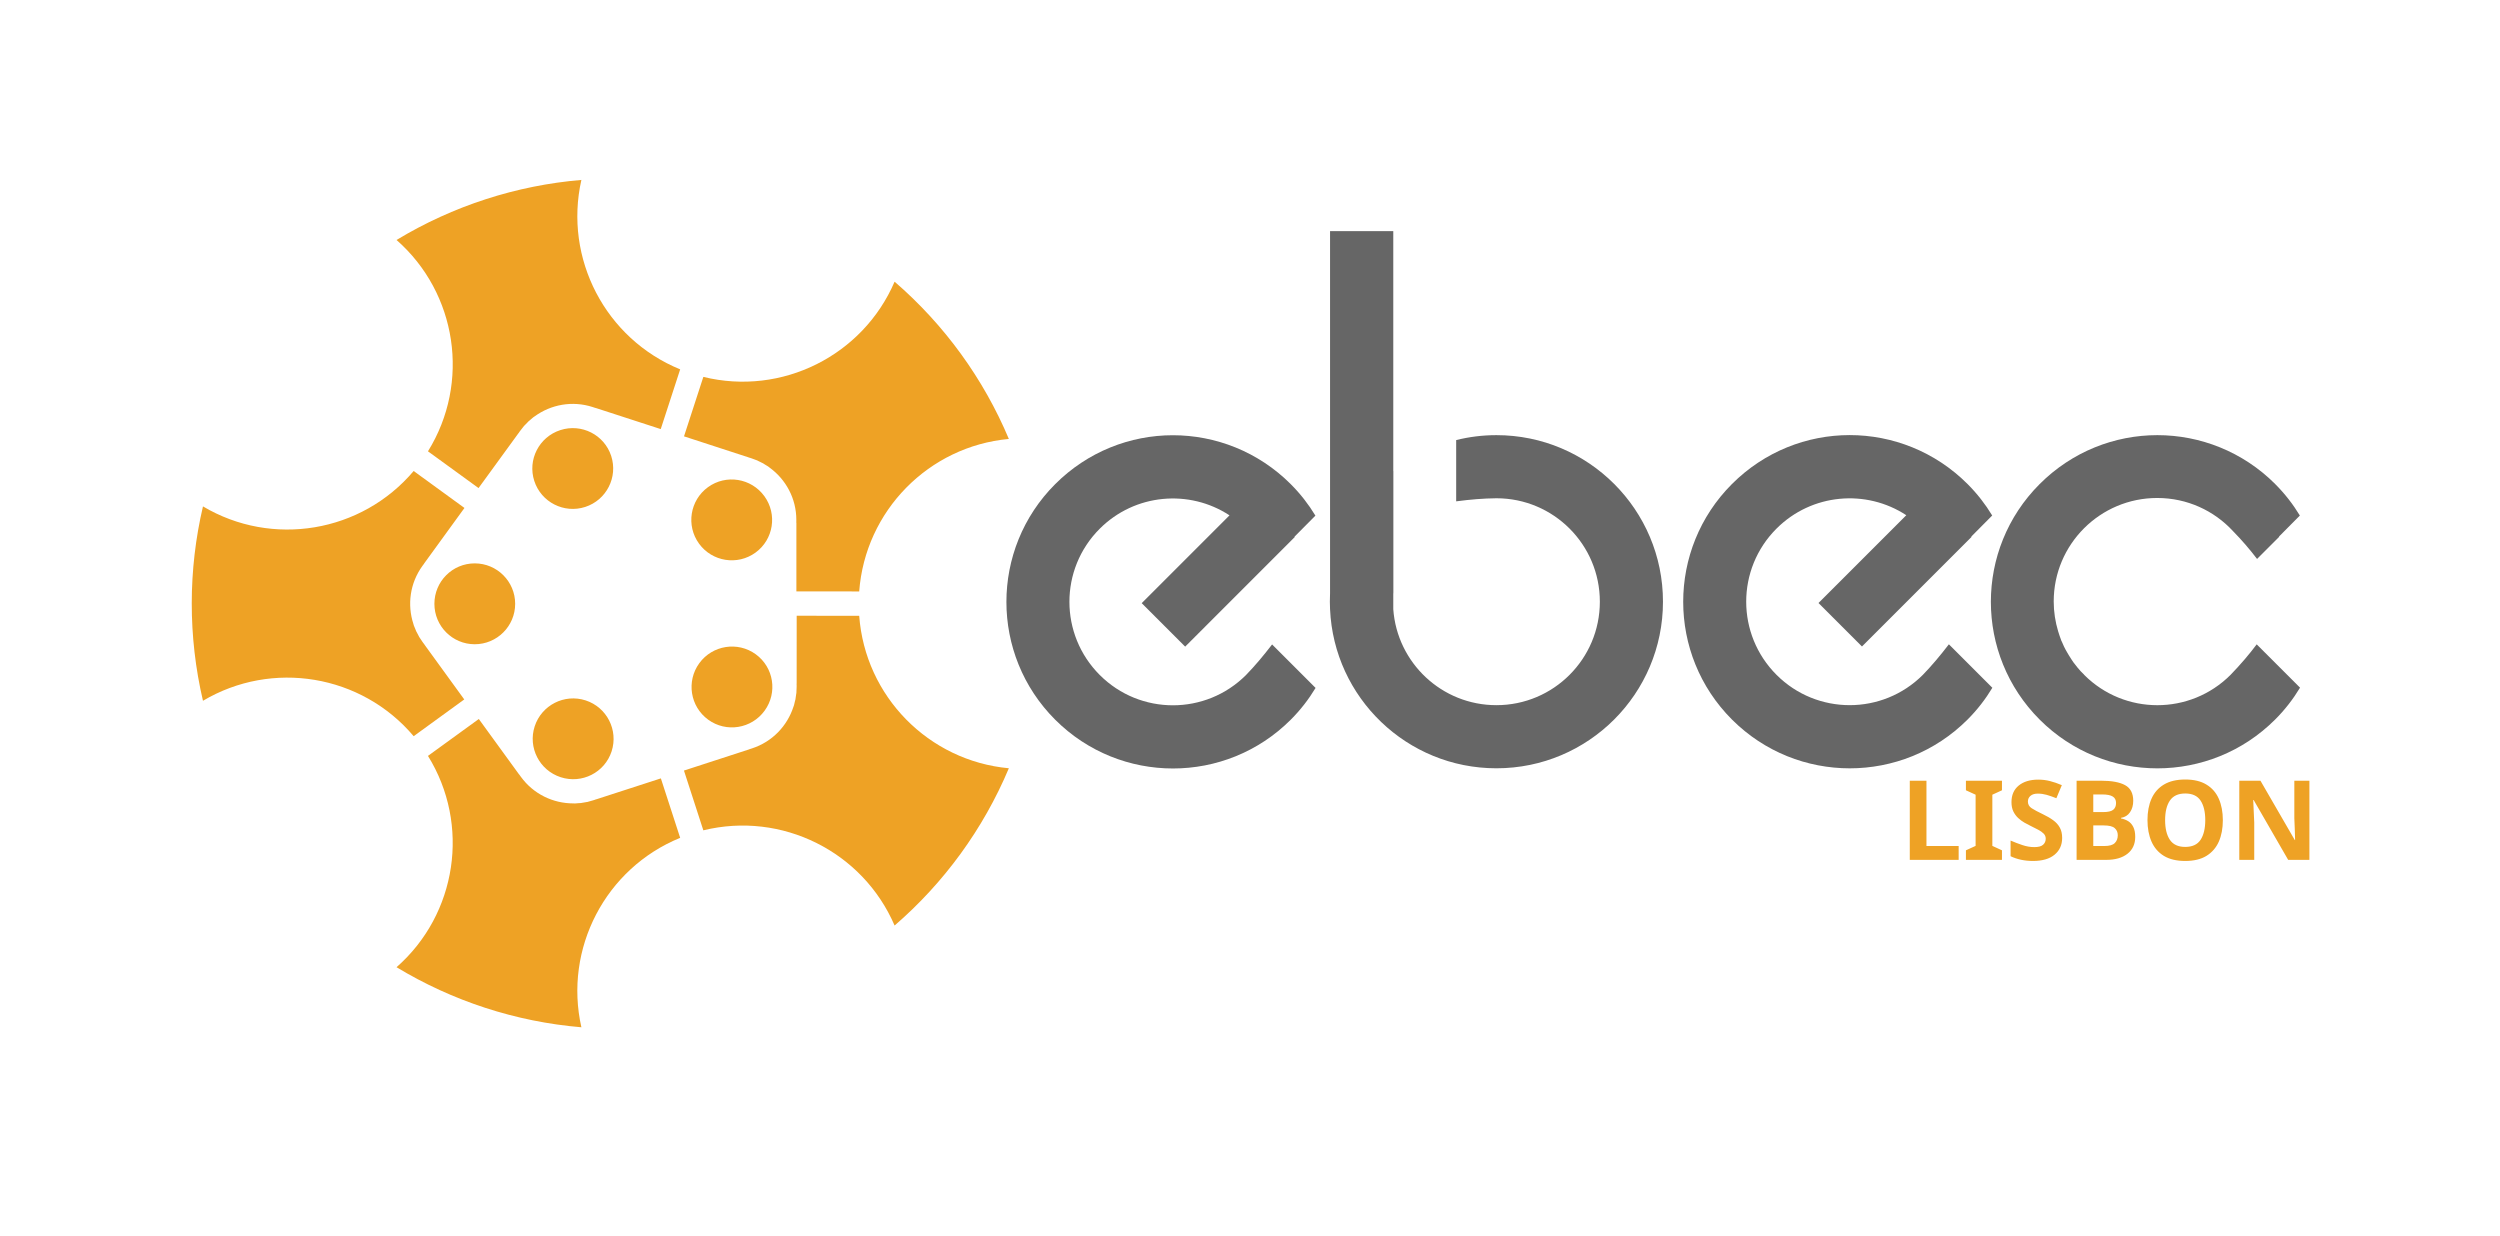
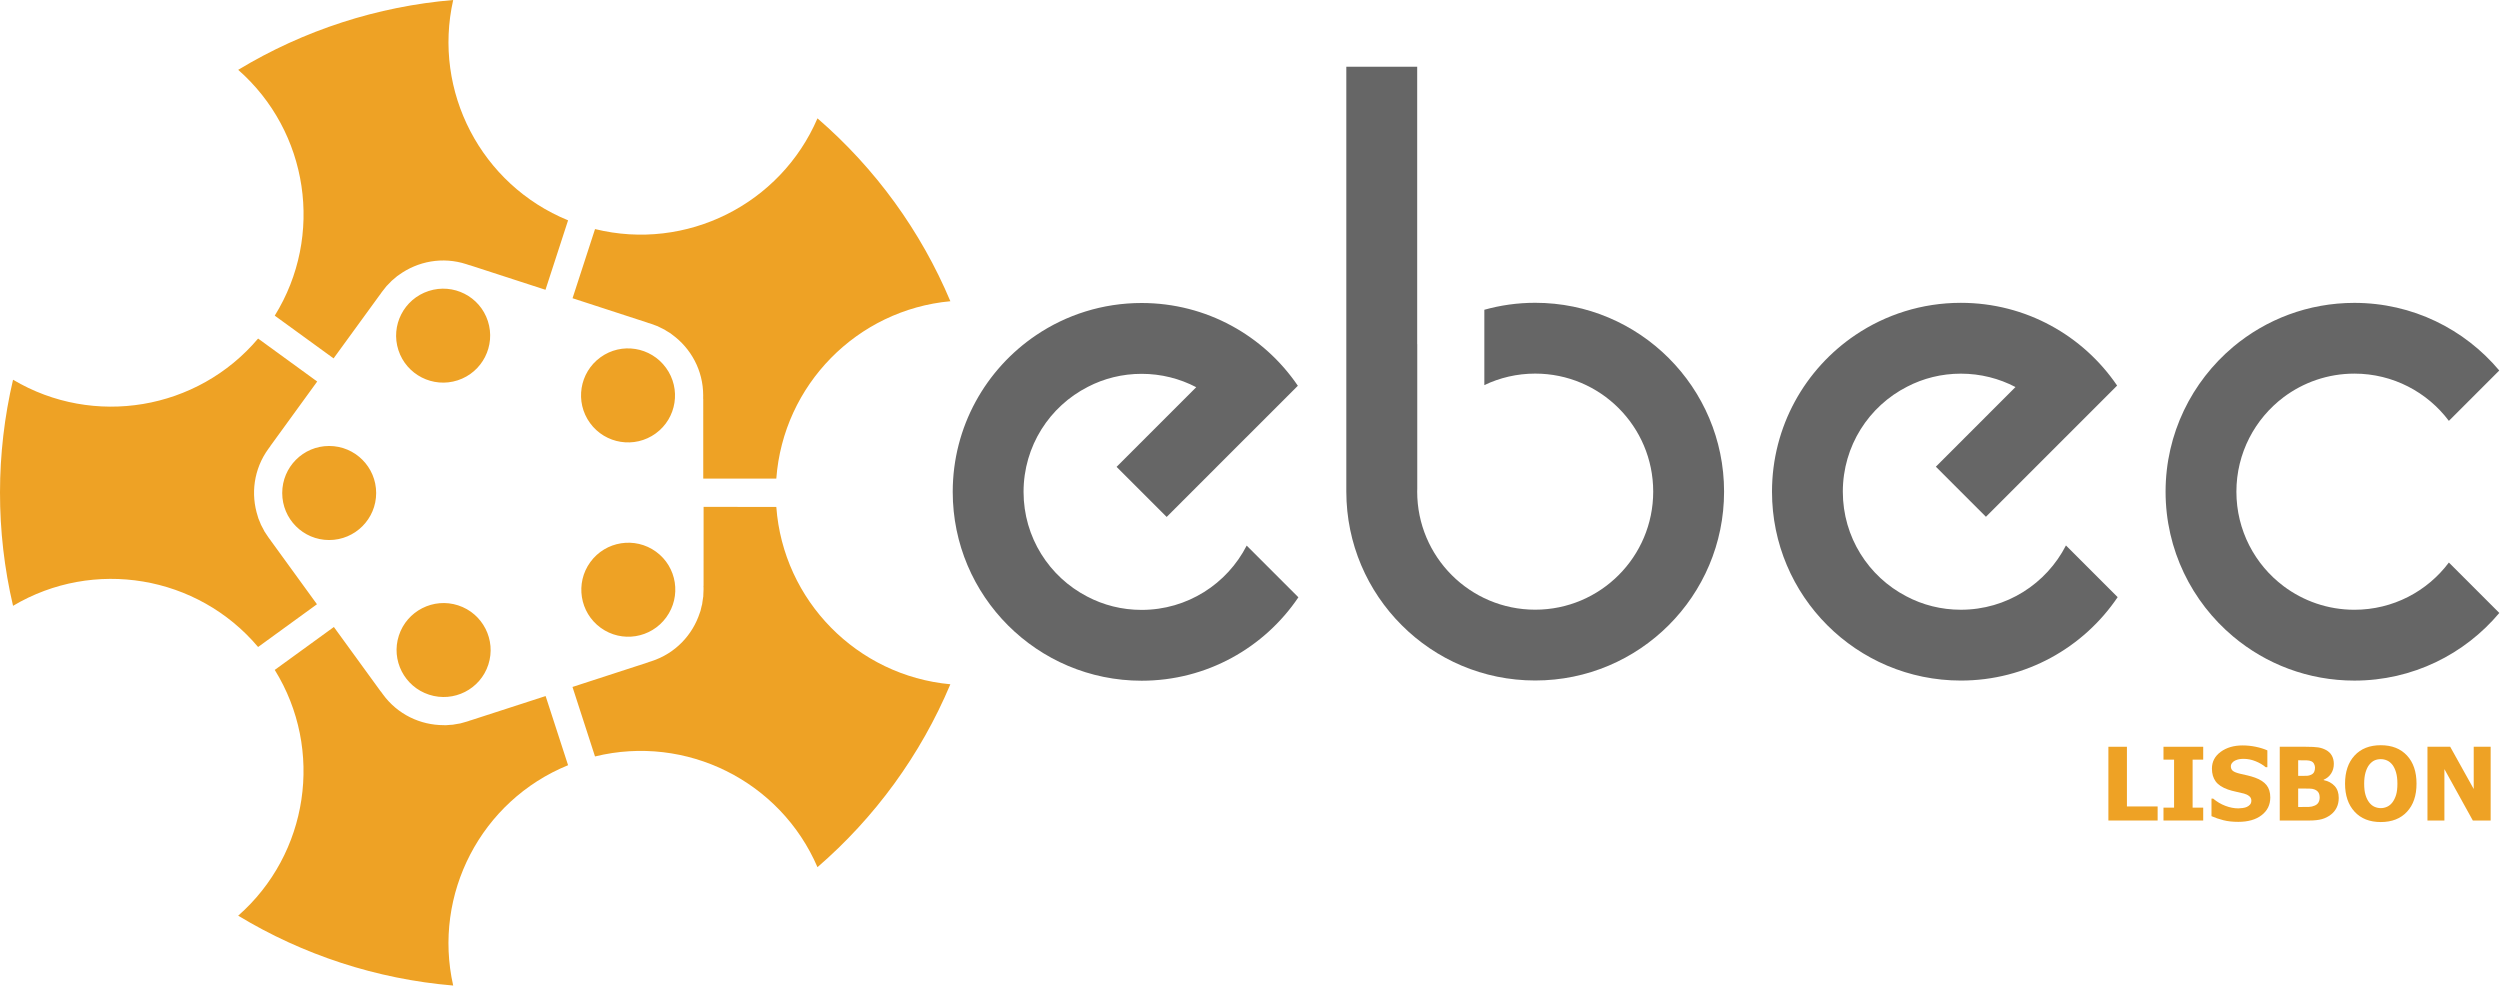
- <svg xmlns="http://www.w3.org/2000/svg" version="1.1" id="Layer_1" x="0px" y="0px" width="609px" height="301px" viewBox="0 0 609 301" enable-background="new 0 0 609 301" xml:space="preserve">
-   <defs id="defs100" />
-   <g id="g95">
-     <path fill="#666666" d="M314.427,175.32c2.383-2.383,4.383-4.981,6.047-7.742l-10.59-10.59c-2.168,2.813-4.178,5.207-6.346,7.441   c-9.841,9.844-25.797,9.844-35.638,0c-9.84-9.841-9.859-25.777-0.017-35.621c8.591-8.59,21.853-9.681,31.625-3.27l-21.389,21.391   l10.59,10.59l26.691-26.695l-0.057-0.086l5.09-5.129c-1.654-2.734-3.643-5.309-6.008-7.672   c-7.922-7.922-18.323-11.914-28.711-11.914c-10.381,0-20.75,3.992-28.671,11.914c-15.843,15.844-15.843,41.539,0,57.383   C272.889,191.164,298.585,191.164,314.427,175.32z" id="path75" />
-     <path fill="#EEA225" d="M115.643,137.238c5.438,0,9.852,4.414,9.852,9.851c0,5.435-4.414,9.849-9.852,9.849   c-5.437,0-9.824-4.414-9.824-9.849C105.819,141.652,110.206,137.238,115.643,137.238z M100.768,114.738l12.375,9l-9.824,13.527   h0.023c-0.144,0.184-0.285,0.379-0.425,0.573c-3.079,4.239-3.727,9.493-2.223,14.125c0.047,0.142,0.07,0.282,0.125,0.427   c0.109,0.305,0.246,0.598,0.375,0.898c0.062,0.148,0.105,0.3,0.172,0.449c0.043,0.094,0.105,0.183,0.152,0.277   c0.172,0.355,0.348,0.698,0.551,1.047v0.026c0.105,0.177,0.234,0.349,0.348,0.524c0.175,0.265,0.359,0.563,0.55,0.824   c0.016,0.016,0.016,0.012,0.024,0.026c0.031,0.048,0.066,0.103,0.101,0.149c0.098,0.121,0.2,0.25,0.301,0.375h-0.027l9.726,13.398   l-12.324,8.952c-12.703-15.043-34.465-18.647-51.324-8.625c-3.672-15.671-3.617-31.909,0-47.351   C66.295,133.382,88.065,129.765,100.768,114.738z" id="path77" />
-     <path fill="#EEA225" d="M148.889,111.078c1.68,5.172-1.152,10.73-6.324,12.41c-5.168,1.68-10.73-1.153-12.41-6.32   c-1.68-5.172,1.16-10.711,6.332-12.391C141.655,103.097,147.21,105.906,148.889,111.078z M165.69,89.976l-4.734,14.551   l-15.899-5.164l0.008,0.023c-0.223-0.082-0.453-0.152-0.68-0.227c-4.98-1.617-10.179-0.609-14.121,2.25   c-0.121,0.09-0.246,0.156-0.363,0.25c-0.258,0.199-0.496,0.418-0.742,0.633c-0.121,0.109-0.254,0.195-0.371,0.309   c-0.078,0.066-0.145,0.156-0.219,0.227c-0.285,0.273-0.559,0.547-0.828,0.848l-0.024,0.008c-0.136,0.155-0.257,0.332-0.39,0.492   c-0.2,0.25-0.426,0.52-0.614,0.781c-0.007,0.02-0.007,0.02-0.015,0.031c-0.035,0.043-0.078,0.09-0.113,0.14   c-0.086,0.134-0.176,0.267-0.266,0.399l-0.004-0.02l-9.742,13.387l-12.321-8.953c10.383-16.731,7.086-38.543-7.656-51.481   c13.77-8.332,29.227-13.296,45.031-14.628c-4.32,19.121,5.848,38.707,24.067,46.145H165.69z" id="path79" />
-     <path fill="#EEA225" d="M184.042,134.613c-4.395,3.195-10.563,2.219-13.758-2.18c-3.196-4.398-2.219-10.563,2.179-13.758   c4.399-3.195,10.543-2.203,13.739,2.195C189.397,125.269,188.44,131.417,184.042,134.613z M209.303,144.074l-15.301-0.008   l-0.003-16.719l-0.02,0.016c0.012-0.235,0.008-0.477,0.008-0.715c0-5.238-2.567-9.871-6.504-12.734   c-0.121-0.09-0.223-0.188-0.352-0.273c-0.265-0.184-0.55-0.34-0.832-0.504c-0.136-0.086-0.261-0.184-0.406-0.262   c-0.086-0.051-0.191-0.09-0.281-0.137c-0.352-0.188-0.692-0.363-1.063-0.524l-0.015-0.022c-0.188-0.082-0.395-0.141-0.59-0.219   c-0.297-0.113-0.625-0.242-0.93-0.345c-0.023,0-0.019,0-0.035-0.003c-0.055-0.02-0.113-0.047-0.168-0.063   c-0.152-0.043-0.309-0.086-0.465-0.129l0.02-0.013l-15.742-5.125l4.711-14.483c19.113,4.703,38.839-5.172,46.589-23.191   c12.18,10.52,21.684,23.688,27.832,38.305C226.233,108.726,210.749,124.449,209.303,144.074z" id="path81" />
-     <path fill="#EEA225" d="M172.522,175.32c-4.398-3.195-5.375-9.36-2.176-13.758c3.196-4.398,9.36-5.375,13.758-2.18   s5.352,9.344,2.156,13.742C183.065,177.523,176.92,178.515,172.522,175.32z M171.331,202.265l-4.719-14.556l15.898-5.167   l-0.019-0.012c0.226-0.067,0.453-0.145,0.679-0.215c4.985-1.621,8.598-5.492,10.106-10.121c0.043-0.145,0.105-0.27,0.148-0.418   c0.09-0.313,0.153-0.629,0.223-0.949c0.039-0.157,0.094-0.305,0.125-0.465c0.02-0.098,0.023-0.211,0.039-0.313   c0.07-0.391,0.133-0.77,0.172-1.173l0.016-0.019c0.019-0.207,0.011-0.422,0.023-0.633c0.02-0.316,0.043-0.668,0.043-0.988   c-0.008-0.02-0.008-0.02-0.008-0.035c0.004-0.055,0.012-0.121,0.008-0.18c-0.008-0.16-0.012-0.32-0.02-0.48l0.02,0.016L194.073,150   l15.23,0.003c1.434,19.634,16.922,35.345,36.453,37.146c-6.242,14.836-15.828,27.94-27.832,38.309   c-7.746-18.012-27.48-27.879-46.589-23.191H171.331z" id="path83" />
-     <path fill="#EEA225" d="M130.249,176.941c1.679-5.168,7.242-8.004,12.414-6.324c5.168,1.679,8.004,7.242,6.324,12.414   c-1.68,5.168-7.235,7.977-12.406,6.297C131.413,187.648,128.569,182.113,130.249,176.941z M104.252,184.136l12.387-8.988   l9.824,13.522l0.008-0.022c0.133,0.195,0.278,0.391,0.418,0.582c3.078,4.238,7.879,6.477,12.746,6.479   c0.149,0,0.289,0.021,0.442,0.013c0.324-0.009,0.648-0.047,0.972-0.078c0.161-0.012,0.321-0.008,0.481-0.027   c0.101-0.008,0.207-0.043,0.308-0.055c0.395-0.055,0.774-0.113,1.168-0.199l0.024,0.008c0.203-0.047,0.406-0.118,0.609-0.172   c0.305-0.082,0.649-0.168,0.953-0.27c0.016-0.012,0.016-0.012,0.032-0.016c0.054-0.016,0.117-0.027,0.171-0.047   c0.149-0.059,0.301-0.114,0.45-0.168l-0.004,0.02l15.746-5.105l4.703,14.484c-18.227,7.434-28.383,27.016-24.063,46.148   c-16.035-1.352-31.46-6.418-45.031-14.633C111.331,222.683,114.62,200.863,104.252,184.136z" id="path85" />
-     <path fill="#666666" d="M324,56.304v88.198c-0.033,0.692-0.047,1.375-0.047,2.075c0,0.609,0.021,1.223,0.047,1.828   c0.949,21.563,18.725,38.75,40.527,38.75c22.404,0,40.572-18.168,40.572-40.578c0-22.407-18.168-40.575-40.572-40.575   c-3.385,0-6.664,0.418-9.803,1.2v14.925c3.535-0.46,6.514-0.714,9.803-0.75c13.918,0,25.197,11.282,25.197,25.2   s-11.279,25.203-25.197,25.203c-13.307,0-24.191-10.313-25.125-23.375v-3.75c0.008-0.086,0.016-0.168,0.021-0.25V114.73   c-0.006,0.008-0.014,0.016-0.021,0.022V56.304H324z" id="path87" />
-     <path fill="#666666" d="M554.234,117.914c2.361,2.363,4.354,4.938,6.012,7.671l-5.09,5.129l0.055,0.052l-5.391,5.391   c-1.768-2.321-3.729-4.61-5.889-6.805c-4.59-4.957-11.139-8.043-18.436-8.043c-13.918,0-25.211,11.289-25.211,25.207   c0,2.53,0.385,4.965,1.078,7.266c0.115,0.387,0.236,0.773,0.371,1.148c0.102,0.28,0.193,0.559,0.301,0.832   c0.043,0.109,0.064,0.211,0.107,0.316c0.031,0.078,0.092,0.156,0.121,0.23c0.129,0.305,0.25,0.586,0.393,0.887   c0.029,0.074,0.068,0.172,0.104,0.246c0.143,0.297,0.289,0.574,0.443,0.867c0.121,0.227,0.26,0.449,0.389,0.672   c0.115,0.199,0.236,0.402,0.354,0.602c0.193,0.32,0.393,0.641,0.6,0.953c0.047,0.07,0.082,0.125,0.125,0.195   c0.172,0.254,0.344,0.527,0.533,0.777c0.014,0.031,0.053,0.038,0.068,0.07c0.479,0.645,0.992,1.285,1.539,1.891   c0.268,0.293,0.566,0.566,0.85,0.848c0.021,0.022,0.031,0.07,0.053,0.09c9.836,9.836,25.779,9.84,35.623,0.015   c2.324-2.386,4.652-5.108,6.398-7.457l10.555,10.552c-1.664,2.762-3.68,5.379-6.064,7.762   c-15.844,15.844-41.518,15.863-57.361,0.019c-15.85-15.847-15.85-41.538,0-57.382c7.922-7.922,18.283-11.914,28.672-11.914   c10.383,0,20.785,3.992,28.707,11.914H554.234z" id="path89" />
-     <path fill="#666666" d="M479.294,175.285c2.383-2.383,4.379-4.98,6.043-7.742l-10.586-10.59c-2.166,2.813-4.178,5.207-6.346,7.445   c-9.84,9.84-25.797,9.84-35.639,0c-9.844-9.844-9.857-25.781-0.018-35.621c8.592-8.594,21.85-9.684,31.627-3.27l-21.389,21.387   l10.59,10.59l26.689-26.691l-0.055-0.09l5.09-5.125c-1.656-2.739-3.646-5.313-6.008-7.672   c-7.924-7.926-18.328-11.918-28.709-11.918c-10.383,0-20.75,3.992-28.672,11.914c-15.844,15.848-15.844,41.539,0,57.383   C437.755,191.127,463.449,191.127,479.294,175.285z" id="path91" />
-     <text fill="#eea225" font-family="Tahoma-Bold" font-size="27px" id="text93" x="462.786" y="209.463" style="-inkscape-font-specification:'Tahoma, Bold';font-family:Tahoma;font-weight:bold;font-style:normal;font-stretch:normal;font-variant:normal;font-size:27px;font-variant-ligatures:normal;font-variant-caps:normal;font-variant-numeric:normal;font-variant-east-asian:normal;fill:#eea225;">LISBON</text>
-   </g>
+ <svg xmlns="http://www.w3.org/2000/svg" width="375" height="148" viewBox="0 0 375 148" fill="none">
+   <path d="M323.645 123.077H316.259V112.014H319.038V120.967H323.645V123.077V123.077Z" fill="#EEA225" />
+   <path d="M330.481 123.077H324.523V121.145H326.112V113.946H324.523V112.014H330.481V113.946H328.891V121.145H330.481V123.077Z" fill="#EEA225" />
+   <path d="M335.742 123.278C334.895 123.278 334.151 123.196 333.51 123.033C332.868 122.869 332.273 122.667 331.723 122.424V119.793H331.975C332.53 120.264 333.142 120.626 333.811 120.878C334.479 121.131 335.128 121.257 335.757 121.257C335.915 121.257 336.125 121.24 336.385 121.205C336.645 121.171 336.854 121.116 337.013 121.042C337.206 120.958 337.37 120.84 337.503 120.689C337.637 120.538 337.704 120.339 337.704 120.091C337.704 119.814 337.595 119.588 337.377 119.415C337.159 119.241 336.899 119.115 336.596 119.036C336.22 118.937 335.818 118.843 335.389 118.754C334.961 118.665 334.561 118.555 334.19 118.427C333.333 118.125 332.718 117.718 332.347 117.208C331.975 116.698 331.79 116.059 331.79 115.291C331.79 114.256 332.228 113.418 333.105 112.776C333.981 112.135 335.076 111.814 336.389 111.814C337.047 111.814 337.703 111.881 338.354 112.015C339.005 112.149 339.588 112.329 340.104 112.557V115.083H339.858C339.447 114.732 338.946 114.434 338.354 114.192C337.762 113.949 337.154 113.828 336.53 113.828C336.287 113.828 336.069 113.845 335.876 113.88C335.683 113.914 335.48 113.981 335.267 114.08C335.093 114.16 334.944 114.277 334.817 114.433C334.691 114.589 334.628 114.764 334.628 114.957C334.628 115.239 334.728 115.463 334.929 115.629C335.129 115.795 335.517 115.945 336.091 116.079C336.463 116.163 336.821 116.245 337.165 116.324C337.509 116.403 337.877 116.512 338.268 116.651C339.036 116.928 339.607 117.301 339.981 117.769C340.355 118.237 340.542 118.855 340.542 119.623C340.542 120.722 340.11 121.607 339.245 122.275C338.381 122.944 337.213 123.278 335.742 123.278V123.278Z" fill="#EEA225" />
+   <path d="M350.811 119.69C350.811 120.24 350.707 120.723 350.498 121.139C350.291 121.555 350.011 121.899 349.659 122.172C349.243 122.499 348.786 122.731 348.288 122.87C347.791 123.008 347.158 123.078 346.39 123.078H341.962V112.015H345.87C346.682 112.015 347.298 112.046 347.716 112.108C348.135 112.17 348.527 112.3 348.894 112.498C349.29 112.711 349.586 112.996 349.782 113.353C349.977 113.709 350.075 114.12 350.075 114.586C350.075 115.126 349.94 115.606 349.67 116.027C349.4 116.448 349.028 116.758 348.552 116.956V117.015C349.236 117.159 349.783 117.452 350.194 117.896C350.605 118.339 350.811 118.937 350.811 119.69V119.69ZM347.252 115.143C347.252 114.965 347.206 114.781 347.114 114.593C347.023 114.405 346.881 114.269 346.687 114.185C346.504 114.105 346.287 114.062 346.037 114.055C345.787 114.047 345.414 114.043 344.919 114.043H344.726V116.384H345.075C345.551 116.384 345.884 116.379 346.074 116.369C346.265 116.359 346.462 116.307 346.665 116.213C346.888 116.109 347.041 115.965 347.126 115.782C347.21 115.599 347.252 115.386 347.252 115.143V115.143ZM347.95 119.638C347.95 119.296 347.881 119.029 347.742 118.836C347.604 118.642 347.396 118.496 347.118 118.397C346.95 118.333 346.718 118.297 346.423 118.29C346.129 118.282 345.734 118.278 345.238 118.278H344.726V121.05H344.874C345.598 121.05 346.098 121.045 346.375 121.035C346.653 121.025 346.935 120.958 347.222 120.834C347.475 120.725 347.659 120.566 347.776 120.355C347.892 120.145 347.95 119.906 347.95 119.638V119.638Z" fill="#EEA225" />
+   <path d="M362.478 117.549C362.478 119.337 362 120.743 361.044 121.769C360.089 122.794 358.778 123.307 357.114 123.307C355.445 123.307 354.135 122.788 353.184 121.75C352.233 120.712 351.757 119.312 351.757 117.549C351.757 115.771 352.233 114.365 353.184 113.332C354.135 112.3 355.445 111.783 357.114 111.783C358.778 111.783 360.089 112.297 361.044 113.325C362 114.353 362.478 115.761 362.478 117.549V117.549ZM359.611 117.541C359.611 116.883 359.542 116.321 359.406 115.859C359.27 115.395 359.088 115.015 358.86 114.718C358.622 114.416 358.354 114.199 358.054 114.068C357.754 113.937 357.443 113.871 357.122 113.871C356.78 113.871 356.47 113.932 356.193 114.053C355.915 114.174 355.648 114.391 355.39 114.703C355.163 114.99 354.978 115.372 354.837 115.847C354.696 116.323 354.625 116.89 354.625 117.549C354.625 118.227 354.692 118.791 354.826 119.239C354.96 119.687 355.143 120.062 355.376 120.364C355.613 120.672 355.883 120.891 356.185 121.022C356.488 121.153 356.8 121.219 357.122 121.219C357.449 121.219 357.766 121.148 358.073 121.007C358.38 120.866 358.645 120.647 358.868 120.35C359.105 120.028 359.288 119.652 359.417 119.224C359.546 118.796 359.611 118.235 359.611 117.541V117.541Z" fill="#EEA225" />
+   <path d="M373.599 123.077H370.924L366.66 115.365V123.077H364.119V112.014H367.529L371.058 118.352V112.014H373.599V123.077V123.077Z" fill="#EEA225" />
+   <path d="M38.715 50.783L47.579 57.228L40.543 66.917H40.56C40.455 67.047 40.354 67.188 40.255 67.328C38.049 70.363 37.586 74.127 38.664 77.445C38.696 77.544 38.713 77.647 38.753 77.75C38.831 77.968 38.927 78.177 39.02 78.393C39.066 78.5 39.095 78.607 39.145 78.715C39.175 78.782 39.221 78.845 39.253 78.914C39.377 79.168 39.503 79.413 39.646 79.663V79.681C39.723 79.808 39.814 79.93 39.896 80.057C40.022 80.247 40.154 80.461 40.291 80.648C40.302 80.659 40.302 80.656 40.308 80.667C40.331 80.701 40.354 80.739 40.381 80.774C40.45 80.86 40.524 80.951 40.594 81.041H40.577L47.543 90.637L38.715 97.049C29.617 86.276 14.032 83.695 1.957 90.872C-0.673 79.648 -0.631 68.02 1.957 56.961C14.028 64.136 29.617 61.545 38.715 50.783V50.783ZM49.368 66.896C53.264 66.896 56.425 70.059 56.425 73.953C56.425 77.845 53.264 81.005 49.368 81.005C45.474 81.005 42.333 77.845 42.333 73.953C42.333 70.059 45.474 66.896 49.368 66.896Z" fill="#EEA225" />
+   <path d="M85.212 33.049L81.822 43.469L70.436 39.77L70.442 39.787C70.281 39.728 70.116 39.679 69.954 39.625C66.388 38.467 62.664 39.19 59.84 41.237C59.752 41.302 59.663 41.35 59.579 41.417C59.396 41.558 59.226 41.714 59.048 41.871C58.962 41.949 58.865 42.01 58.783 42.09C58.726 42.138 58.681 42.203 58.625 42.252C58.423 42.449 58.224 42.645 58.034 42.861L58.016 42.867C57.919 42.977 57.831 43.103 57.738 43.217C57.593 43.397 57.431 43.589 57.297 43.778C57.292 43.792 57.292 43.792 57.285 43.8C57.263 43.83 57.23 43.864 57.206 43.899C57.145 43.996 57.08 44.091 57.015 44.185L57.013 44.172L50.036 53.758L41.212 47.348C48.647 35.363 46.287 19.742 35.73 10.476C45.589 4.51 56.66 0.954 67.979 0C64.885 13.694 72.167 27.722 85.214 33.049H85.212V33.049ZM73.18 48.161C74.382 51.865 72.355 55.847 68.649 57.049C64.949 58.251 60.966 56.223 59.762 52.524C58.558 48.819 60.594 44.852 64.297 43.649C68 42.445 71.978 44.458 73.18 48.161" fill="#EEA225" />
+   <path d="M116.447 71.791L105.488 71.786L105.486 59.812L105.473 59.824C105.481 59.654 105.479 59.483 105.479 59.311C105.479 55.56 103.64 52.24 100.82 50.191C100.734 50.127 100.662 50.056 100.568 49.995C100.378 49.863 100.175 49.752 99.971 49.634C99.874 49.573 99.786 49.503 99.681 49.447C99.62 49.411 99.546 49.383 99.479 49.348C99.229 49.215 98.985 49.089 98.719 48.974L98.708 48.957C98.575 48.898 98.426 48.858 98.285 48.801C98.073 48.72 97.838 48.627 97.621 48.554C97.604 48.554 97.605 48.554 97.594 48.551C97.556 48.537 97.514 48.518 97.474 48.507C97.365 48.476 97.253 48.446 97.142 48.415L97.155 48.406L85.882 44.735L89.255 34.362C102.944 37.73 117.071 30.657 122.621 17.753C131.345 25.287 138.152 34.717 142.555 45.185C128.571 46.475 117.483 57.737 116.447 71.791V71.791ZM98.357 65.015C95.207 67.305 90.791 66.604 88.503 63.454C86.212 60.304 86.914 55.89 90.064 53.601C93.214 51.313 97.613 52.023 99.902 55.175C102.19 58.323 101.505 62.728 98.357 65.015" fill="#EEA225" />
+   <path d="M89.251 113.467L85.873 103.043L97.259 99.341L97.245 99.332C97.405 99.284 97.57 99.229 97.73 99.179C101.301 98.017 103.89 95.246 104.968 91.93C105 91.826 105.044 91.737 105.075 91.632C105.14 91.407 105.186 91.18 105.235 90.951C105.263 90.838 105.302 90.733 105.325 90.617C105.34 90.548 105.342 90.466 105.351 90.394C105.403 90.115 105.447 89.844 105.475 89.555L105.487 89.541C105.502 89.392 105.494 89.24 105.504 89.089C105.517 88.862 105.535 88.61 105.535 88.381C105.529 88.366 105.529 88.366 105.529 88.354C105.531 88.316 105.536 88.268 105.535 88.227C105.529 88.112 105.525 87.996 105.519 87.881L105.535 87.893L105.54 76.034L116.447 76.036C117.474 90.098 128.566 101.35 142.554 102.64C138.085 113.264 131.219 122.649 122.621 130.076C117.075 117.176 102.942 110.109 89.255 113.467H89.251V113.467ZM90.104 94.168C86.956 91.88 86.256 87.465 88.547 84.316C90.835 81.166 95.251 80.466 98.401 82.753C101.549 85.042 102.234 89.446 99.943 92.597C97.655 95.745 93.256 96.457 90.104 94.168Z" fill="#EEA225" />
+   <path d="M41.212 100.486L50.081 94.049L57.119 103.733L57.125 103.716C57.22 103.857 57.323 103.996 57.424 104.133C59.628 107.169 63.066 108.771 66.551 108.773C66.66 108.773 66.759 108.788 66.868 108.783C67.101 108.777 67.331 108.75 67.564 108.727C67.68 108.718 67.795 108.722 67.909 108.708C67.98 108.703 68.056 108.676 68.129 108.668C68.413 108.63 68.684 108.588 68.966 108.525L68.984 108.531C69.129 108.498 69.273 108.447 69.418 108.409C69.638 108.35 69.884 108.288 70.103 108.216C70.113 108.206 70.113 108.207 70.124 108.205C70.165 108.193 70.208 108.186 70.249 108.17C70.353 108.128 70.464 108.088 70.571 108.05L70.567 108.063L81.844 104.408L85.211 114.781C72.158 120.105 64.884 134.13 67.978 147.832C56.495 146.864 45.447 143.236 35.729 137.352C46.281 128.092 48.637 112.465 41.212 100.486V100.486ZM59.83 95.333C61.032 91.632 65.017 89.6 68.72 90.803C72.421 92.005 74.454 95.991 73.249 99.694C72.046 103.395 68.068 105.406 64.365 104.204C60.664 103 58.626 99.036 59.83 95.333" fill="#EEA225" />
+   <path d="M367.332 84.379C364.106 88.687 358.956 91.464 353.161 91.464C349.171 91.464 345.495 90.144 342.536 87.925C338.24 84.698 335.46 79.552 335.46 73.754C335.46 67.968 338.24 62.82 342.536 59.583C345.495 57.364 349.171 56.044 353.161 56.044C358.956 56.044 364.106 58.833 367.332 63.131L374.889 55.575C369.69 49.378 361.887 45.431 353.161 45.431C346.233 45.431 339.897 47.909 334.981 52.026C328.785 57.235 324.837 65.03 324.837 73.754C324.837 82.478 328.785 90.285 334.981 95.482C339.897 99.609 346.233 102.089 353.161 102.089C361.887 102.089 369.69 98.14 374.898 91.943L367.332 84.379Z" fill="#666666" />
+   <path d="M309.893 81.816C306.965 87.543 301.009 91.461 294.133 91.461C291.174 91.461 288.394 90.74 285.958 89.45C280.29 86.513 276.423 80.585 276.423 73.759C276.423 66.874 280.342 60.916 286.078 57.998C288.486 56.749 291.226 56.049 294.133 56.049C297.088 56.049 299.874 56.775 302.323 58.056L290.379 70.004L294.133 73.761L297.89 77.517L309.832 65.573C309.834 65.573 309.834 65.573 309.834 65.575L317.569 57.838C312.473 50.342 303.878 45.424 294.133 45.424C288.276 45.424 282.83 47.204 278.321 50.242C270.766 55.33 265.8 63.966 265.8 73.759C265.8 89.403 278.482 102.084 294.133 102.084C303.916 102.084 312.553 97.118 317.649 89.571L309.893 81.816V81.816Z" fill="#666666" />
+   <path d="M230.28 45.419C227.632 45.419 225.075 45.784 222.651 46.465V57.765C224.965 56.658 227.55 56.04 230.28 56.04C240.057 56.04 247.981 63.963 247.981 73.741C247.981 83.52 240.057 91.453 230.28 91.453C220.5 91.453 212.579 83.52 212.579 73.741C212.579 73.6 212.579 73.468 212.589 73.325V51.627L212.579 51.637V10.007H201.947V73.752C201.957 81.573 205.122 88.653 210.255 93.775C215.378 98.909 222.458 102.074 230.28 102.074C245.92 102.074 258.611 89.392 258.611 73.741C258.611 58.099 245.92 45.419 230.28 45.419Z" fill="#666666" />
+   <path d="M187.004 81.84C184.075 87.567 178.119 91.484 171.242 91.484C168.285 91.484 165.505 90.764 163.067 89.475C157.4 86.537 153.533 80.609 153.533 73.785C153.533 66.898 157.452 60.941 163.189 58.023C165.597 56.773 168.334 56.075 171.242 56.075C174.199 56.075 176.984 56.8 179.434 58.08L167.487 70.029L175 77.541L186.943 65.597C186.945 65.597 186.945 65.599 186.945 65.599L194.679 57.864C189.583 50.367 180.989 45.45 171.242 45.45C165.387 45.45 159.938 47.228 155.432 50.267C147.877 55.356 142.909 63.99 142.909 73.785C142.909 89.425 155.592 102.108 171.242 102.108C181.027 102.108 189.664 97.142 194.759 89.595L187.004 81.84V81.84Z" fill="#666666" />
</svg>
